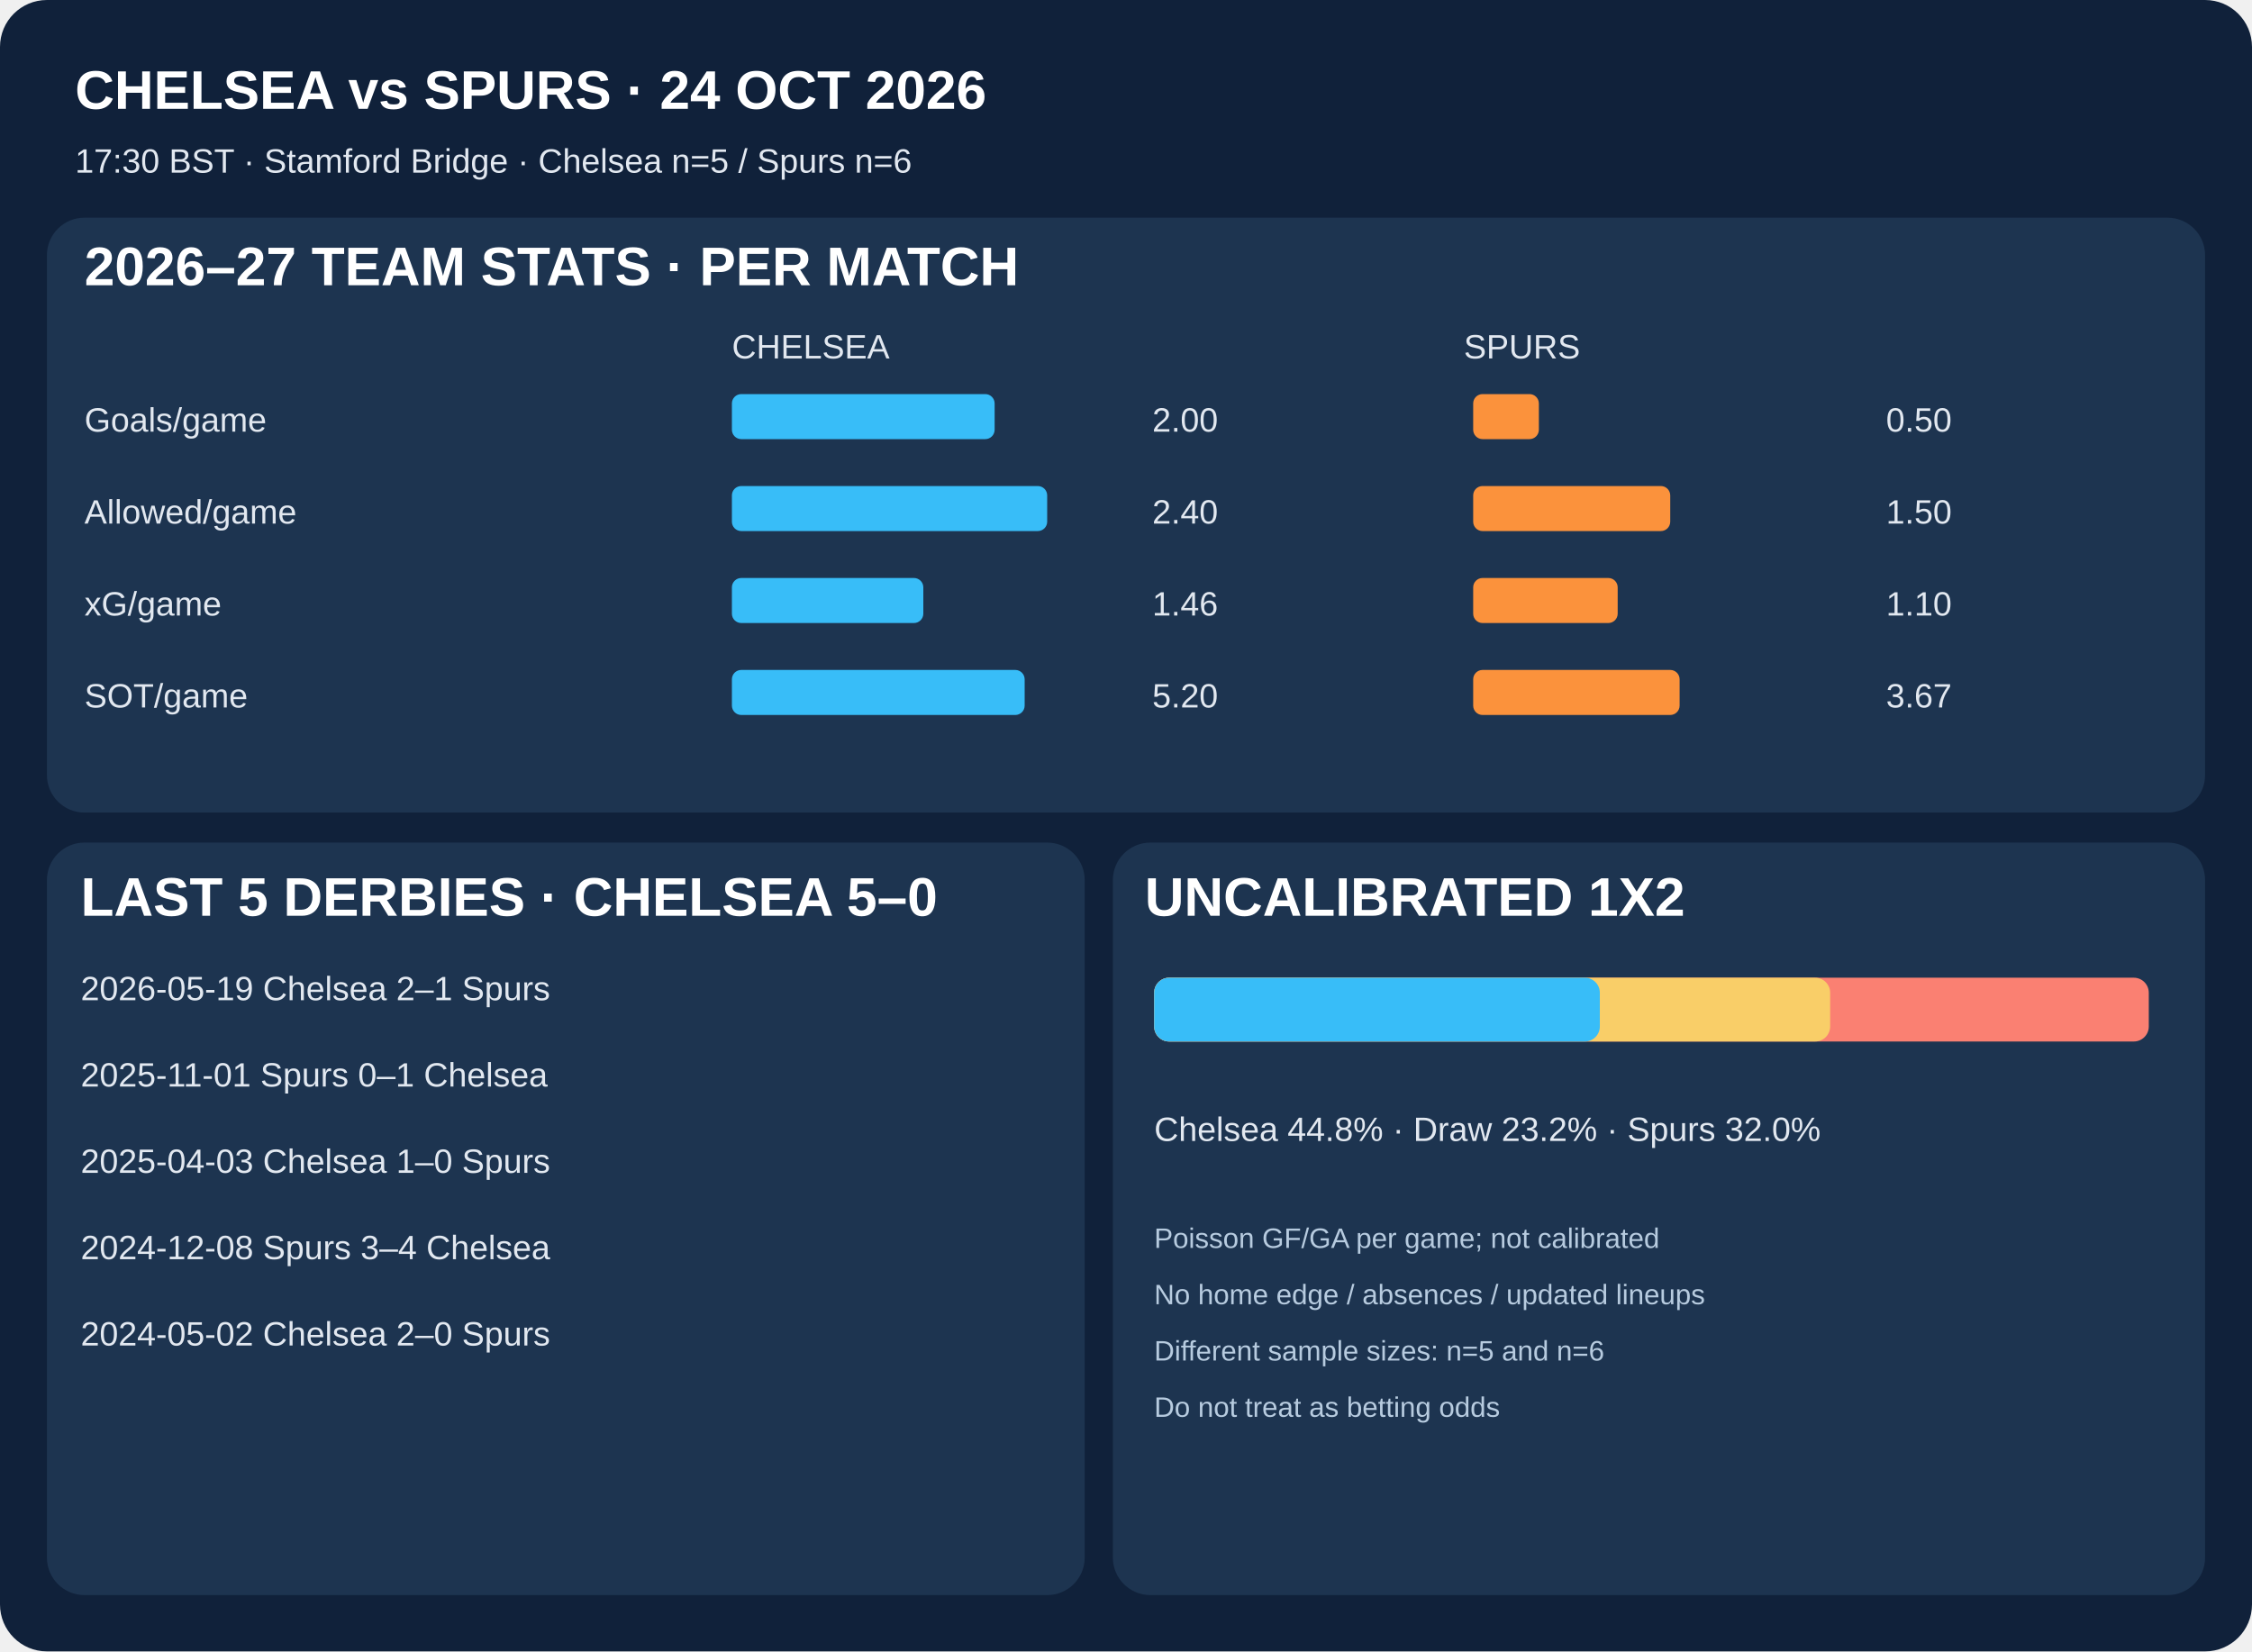
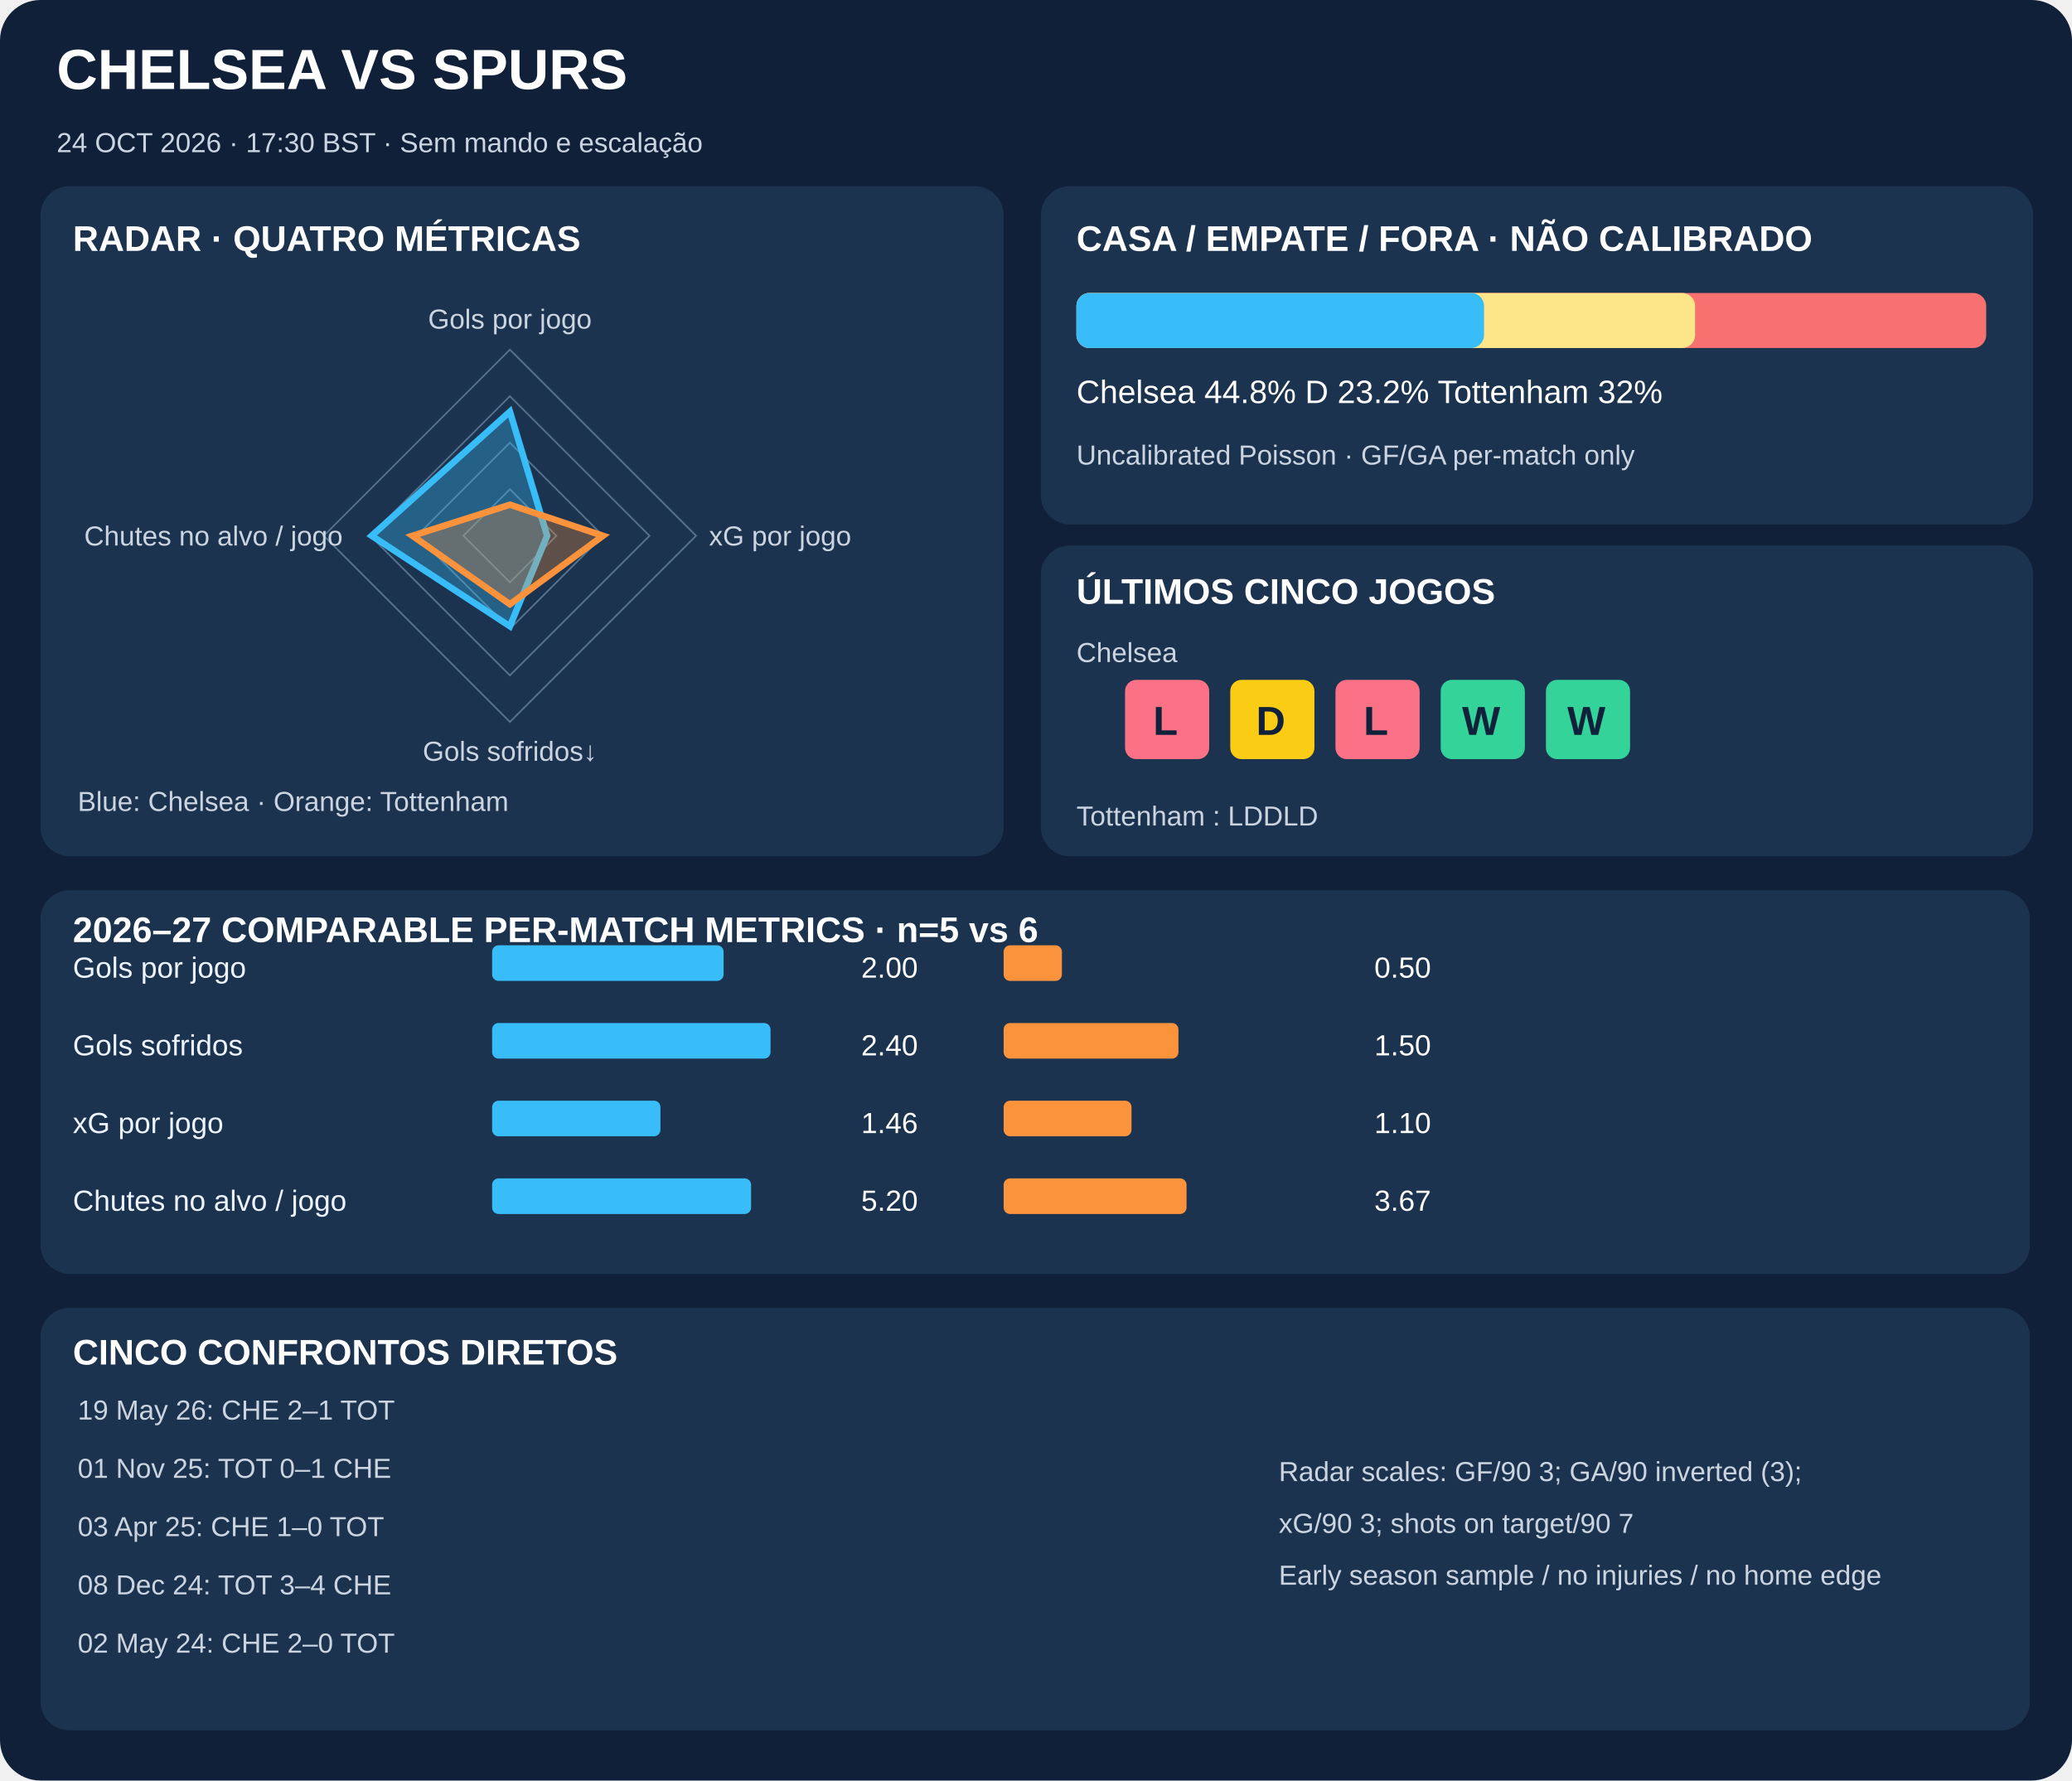
- <svg xmlns="http://www.w3.org/2000/svg" viewBox="0 0 1200 880" role="img">
-   <style>text{font-family:Arial,'Noto Sans',sans-serif}.hd{fill:#fff;font-size:29px;font-weight:700}.tx{fill:#e2e8f0;font-size:18px}.sm{fill:#b7cbdf;font-size:15px}</style>
-   <rect width="1200" height="880" rx="25" fill="#10213a" />
-   <text x="40" y="58" class="hd">CHELSEA vs SPURS · 24 OCT 2026</text>
-   <text x="40" y="92" class="tx">17:30 BST · Stamford Bridge · Chelsea n=5 / Spurs n=6</text>
-   <rect x="25" y="116" width="1150" height="317" rx="20" fill="#1d3450" />
-   <text x="45" y="152" class="hd">2026–27 TEAM STATS · PER MATCH</text>
-   <text x="390" y="191" class="tx">CHELSEA</text>
-   <text x="780" y="191" class="tx">SPURS</text>
-   <text x="45" y="230" class="tx">Goals/game</text>
-   <rect x="390" y="210" width="140" height="24" rx="5" fill="#38bdf8" />
-   <text x="614" y="230" class="tx">2.00</text>
-   <rect x="785" y="210" width="35" height="24" rx="5" fill="#fb923c" />
-   <text x="1005" y="230" class="tx">0.50</text>
-   <text x="45" y="279" class="tx">Allowed/game</text>
-   <rect x="390" y="259" width="168" height="24" rx="5" fill="#38bdf8" />
-   <text x="614" y="279" class="tx">2.40</text>
-   <rect x="785" y="259" width="105" height="24" rx="5" fill="#fb923c" />
-   <text x="1005" y="279" class="tx">1.50</text>
-   <text x="45" y="328" class="tx">xG/game</text>
-   <rect x="390" y="308" width="102" height="24" rx="5" fill="#38bdf8" />
-   <text x="614" y="328" class="tx">1.46</text>
-   <rect x="785" y="308" width="77" height="24" rx="5" fill="#fb923c" />
-   <text x="1005" y="328" class="tx">1.10</text>
-   <text x="45" y="377" class="tx">SOT/game</text>
-   <rect x="390" y="357" width="156" height="24" rx="5" fill="#38bdf8" />
-   <text x="614" y="377" class="tx">5.20</text>
-   <rect x="785" y="357" width="110" height="24" rx="5" fill="#fb923c" />
-   <text x="1005" y="377" class="tx">3.67</text>
-   <rect x="25" y="449" width="553" height="401" rx="20" fill="#1d3450" />
-   <text x="43" y="488" class="hd">LAST 5 DERBIES · CHELSEA 5–0</text>
-   <text x="43" y="533" class="tx">2026-05-19 Chelsea 2–1 Spurs</text>
-   <text x="43" y="579" class="tx">2025-11-01 Spurs 0–1 Chelsea</text>
-   <text x="43" y="625" class="tx">2025-04-03 Chelsea 1–0 Spurs</text>
-   <text x="43" y="671" class="tx">2024-12-08 Spurs 3–4 Chelsea</text>
-   <text x="43" y="717" class="tx">2024-05-02 Chelsea 2–0 Spurs</text>
-   <rect x="593" y="449" width="582" height="401" rx="20" fill="#1d3450" />
-   <text x="610" y="488" class="hd">UNCALIBRATED 1X2</text>
-   <rect x="615" y="521" width="530" height="34" rx="8" fill="#fa8072" />
-   <rect x="615" y="521" width="360.217" height="34" rx="8" fill="#f9ce68" />
-   <rect x="615" y="521" width="237.487" height="34" rx="8" fill="#38bdf8" />
-   <text x="615" y="608" class="tx">Chelsea 44.8% · Draw 23.2% · Spurs 32.0%</text>
-   <text x="615" y="665" class="sm">Poisson GF/GA per game; not calibrated</text>
-   <text x="615" y="695" class="sm">No home edge / absences / updated lineups</text>
-   <text x="615" y="725" class="sm">Different sample sizes: n=5 and n=6</text>
-   <text x="615" y="755" class="sm">Do not treat as betting odds</text>
+ <svg xmlns="http://www.w3.org/2000/svg" viewBox="0 0 1280 1100" role="img">
+   <style>text{font-family:Arial,'Noto Sans',sans-serif}.title{fill:white;font-size:35px;font-weight:bold}.sec{fill:white;font-size:22px;font-weight:700}.sub{fill:#cbd5e1;font-size:17px}</style>
+   <rect width="1280" height="1100" fill="#102039" rx="25" />
+   <text x="35" y="55" class="title">CHELSEA VS SPURS</text>
+   <text x="35" y="94" class="sub">24 OCT 2026 · 17:30 BST · Sem mando e escalação</text>
+   <rect x="25" y="115" width="595" height="414" fill="#1c334f" rx="18" />
+   <text x="45" y="155" class="sec">RADAR · QUATRO MÉTRICAS</text>
+   <polygon points="315,302.25 343.75,331 315,359.75 286.25,331" stroke="#55738d" fill="none" />
+   <polygon points="315,273.5 372.5,331 315,388.5 257.5,331" stroke="#55738d" fill="none" />
+   <polygon points="315,244.75 401.25,331 315,417.25 228.75,331" stroke="#55738d" fill="none" />
+   <polygon points="315,216 430,331 315,446 200,331" stroke="#55738d" fill="none" />
+   <polygon points="315.0,254.3 338.0,331.0 315.0,386.9 229.6,331.0" fill="#38bdf8" fill-opacity=".33" stroke="#38bdf8" stroke-width="4" />
+   <polygon points="315.0,311.8 372.5,331.0 315.0,373.3 254.8,331.0" fill="#fb923c" fill-opacity=".30" stroke="#fb923c" stroke-width="4" />
+   <text x="315" y="203" text-anchor="middle" class="sub">Gols por jogo</text>
+   <text x="438" y="337" class="sub">xG por jogo</text>
+   <text x="315" y="470" text-anchor="middle" class="sub">Gols sofridos↓</text>
+   <text x="52" y="337" class="sub">Chutes no alvo / jogo</text>
+   <text x="48" y="501" class="sub">Blue: Chelsea · Orange: Tottenham</text>
+   <rect x="643" y="115" width="613" height="209" fill="#1c334f" rx="18" />
+   <text x="665" y="155" class="sec">CASA / EMPATE / FORA · NÃO CALIBRADO</text>
+   <rect x="665" y="181" width="562" height="34" rx="8" fill="#f87171" />
+   <rect x="665" y="181" width="382.16" height="34" rx="8" fill="#fde68a" />
+   <rect x="665" y="181" width="251.776" height="34" rx="8" fill="#38bdf8" />
+   <text x="665" y="249" fill="#fff" font-size="20">Chelsea 44.8%   D 23.2%   Tottenham 32%</text>
+   <text x="665" y="287" class="sub">Uncalibrated Poisson · GF/GA per-match only</text>
+   <rect x="643" y="337" width="613" height="192" fill="#1c334f" rx="18" />
+   <text x="665" y="373" class="sec">ÚLTIMOS CINCO JOGOS</text>
+   <text x="665" y="409" class="sub">Chelsea</text>
+   <rect x="695" y="420" width="52" height="49" rx="7" fill="#fb7185" />
+   <text x="720" y="454" fill="#10223b" text-anchor="middle" font-size="25" font-weight="bold">L</text>
+   <rect x="760" y="420" width="52" height="49" rx="7" fill="#facc15" />
+   <text x="785" y="454" fill="#10223b" text-anchor="middle" font-size="25" font-weight="bold">D</text>
+   <rect x="825" y="420" width="52" height="49" rx="7" fill="#fb7185" />
+   <text x="850" y="454" fill="#10223b" text-anchor="middle" font-size="25" font-weight="bold">L</text>
+   <rect x="890" y="420" width="52" height="49" rx="7" fill="#34d399" />
+   <text x="915" y="454" fill="#10223b" text-anchor="middle" font-size="25" font-weight="bold">W</text>
+   <rect x="955" y="420" width="52" height="49" rx="7" fill="#34d399" />
+   <text x="980" y="454" fill="#10223b" text-anchor="middle" font-size="25" font-weight="bold">W</text>
+   <text x="665" y="510" class="sub">Tottenham : LDDLD</text>
+   <rect x="25" y="550" width="1229" height="237" rx="18" fill="#1c334f" />
+   <text x="45" y="582" class="sec">2026–27 COMPARABLE PER-MATCH METRICS · n=5 vs 6</text>
+   <text x="45" y="604" fill="#ecf5ff" font-size="18">Gols por jogo</text>
+   <rect x="304" y="584" width="143" height="22" rx="4" fill="#38bdf8" />
+   <text x="532" y="604" fill="#fff" font-size="18">2.00</text>
+   <rect x="620" y="584" width="36" height="22" rx="4" fill="#fb923c" />
+   <text x="849" y="604" fill="#fff" font-size="18">0.50</text>
+   <text x="45" y="652" fill="#ecf5ff" font-size="18">Gols sofridos</text>
+   <rect x="304" y="632" width="172" height="22" rx="4" fill="#38bdf8" />
+   <text x="532" y="652" fill="#fff" font-size="18">2.40</text>
+   <rect x="620" y="632" width="108" height="22" rx="4" fill="#fb923c" />
+   <text x="849" y="652" fill="#fff" font-size="18">1.50</text>
+   <text x="45" y="700" fill="#ecf5ff" font-size="18">xG por jogo</text>
+   <rect x="304" y="680" width="104" height="22" rx="4" fill="#38bdf8" />
+   <text x="532" y="700" fill="#fff" font-size="18">1.46</text>
+   <rect x="620" y="680" width="79" height="22" rx="4" fill="#fb923c" />
+   <text x="849" y="700" fill="#fff" font-size="18">1.10</text>
+   <text x="45" y="748" fill="#ecf5ff" font-size="18">Chutes no alvo / jogo</text>
+   <rect x="304" y="728" width="160" height="22" rx="4" fill="#38bdf8" />
+   <text x="532" y="748" fill="#fff" font-size="18">5.20</text>
+   <rect x="620" y="728" width="113" height="22" rx="4" fill="#fb923c" />
+   <text x="849" y="748" fill="#fff" font-size="18">3.67</text>
+   <rect x="25" y="808" width="1229" height="261" rx="18" fill="#1c334f" />
+   <text x="45" y="843" class="sec">CINCO CONFRONTOS DIRETOS</text>
+   <text x="48" y="877" class="sub">19 May 26: CHE 2–1 TOT</text>
+   <text x="48" y="913" class="sub">01 Nov 25: TOT 0–1 CHE</text>
+   <text x="48" y="949" class="sub">03 Apr 25: CHE 1–0 TOT</text>
+   <text x="48" y="985" class="sub">08 Dec 24: TOT 3–4 CHE</text>
+   <text x="48" y="1021" class="sub">02 May 24: CHE 2–0 TOT</text>
+   <text x="790" y="915" class="sub">Radar scales: GF/90 3; GA/90 inverted (3);</text>
+   <text x="790" y="947" class="sub">xG/90 3; shots on target/90 7</text>
+   <text x="790" y="979" class="sub">Early season sample / no injuries / no home edge</text>
</svg>
